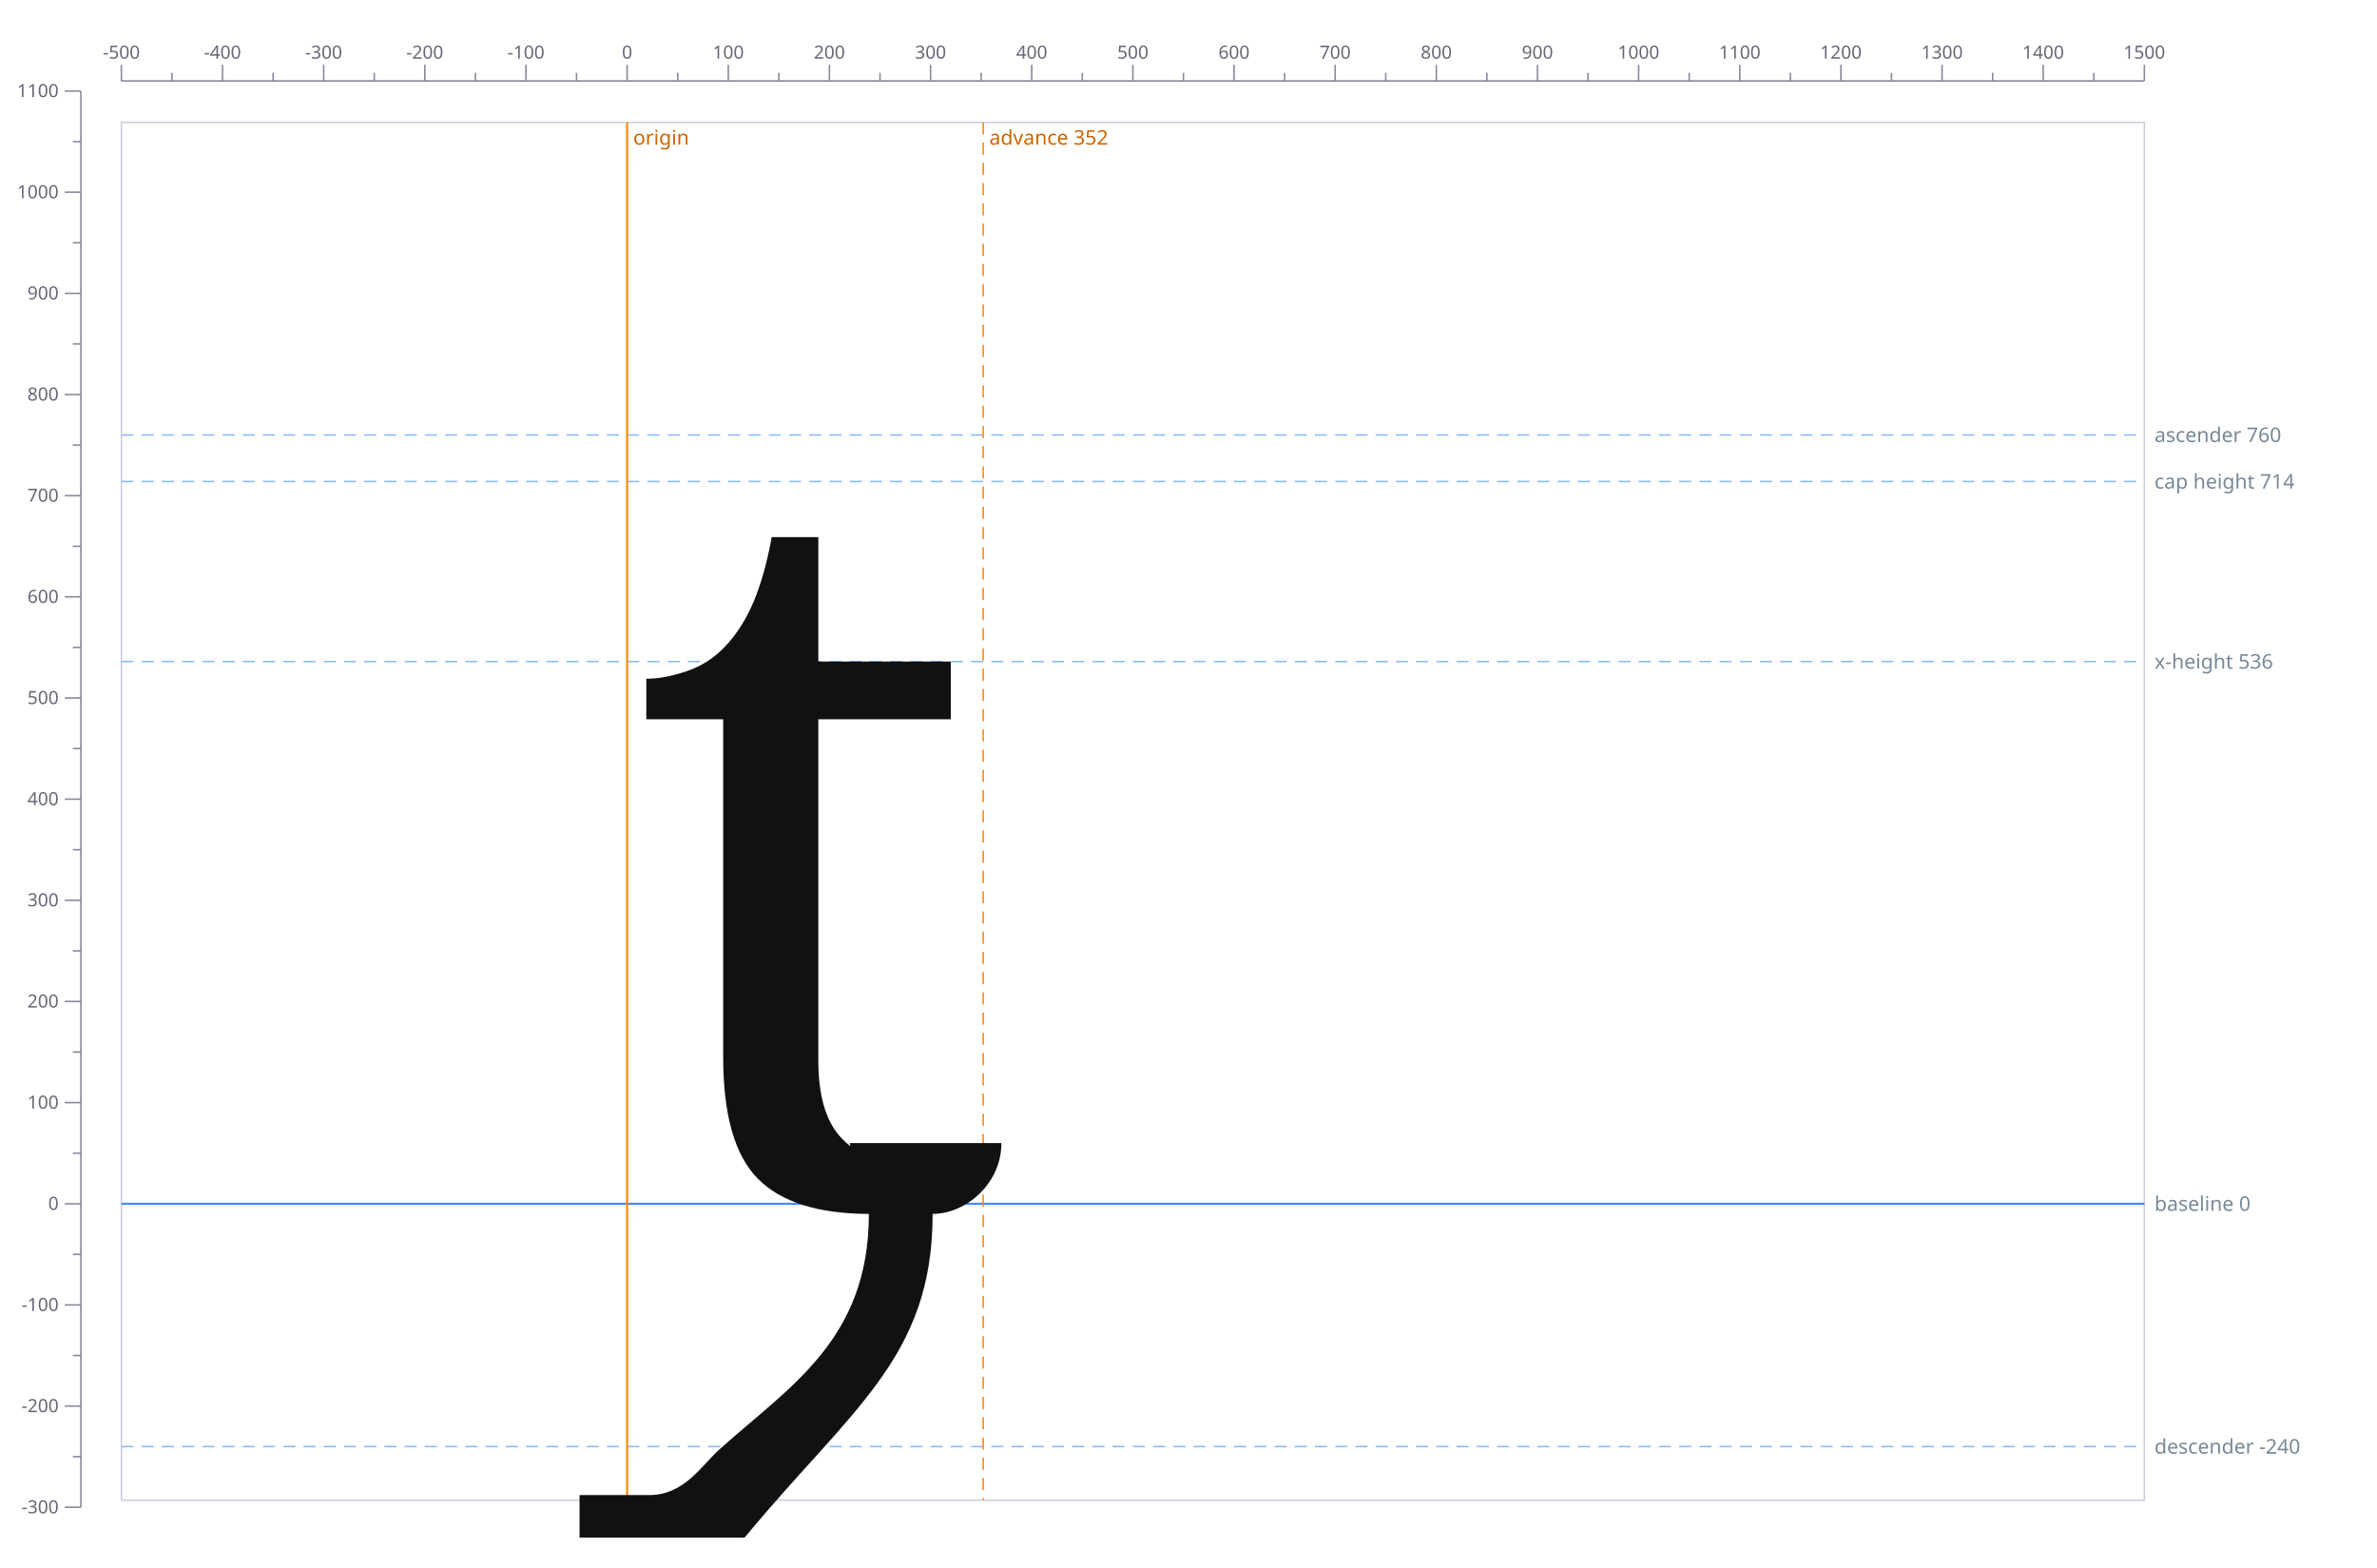
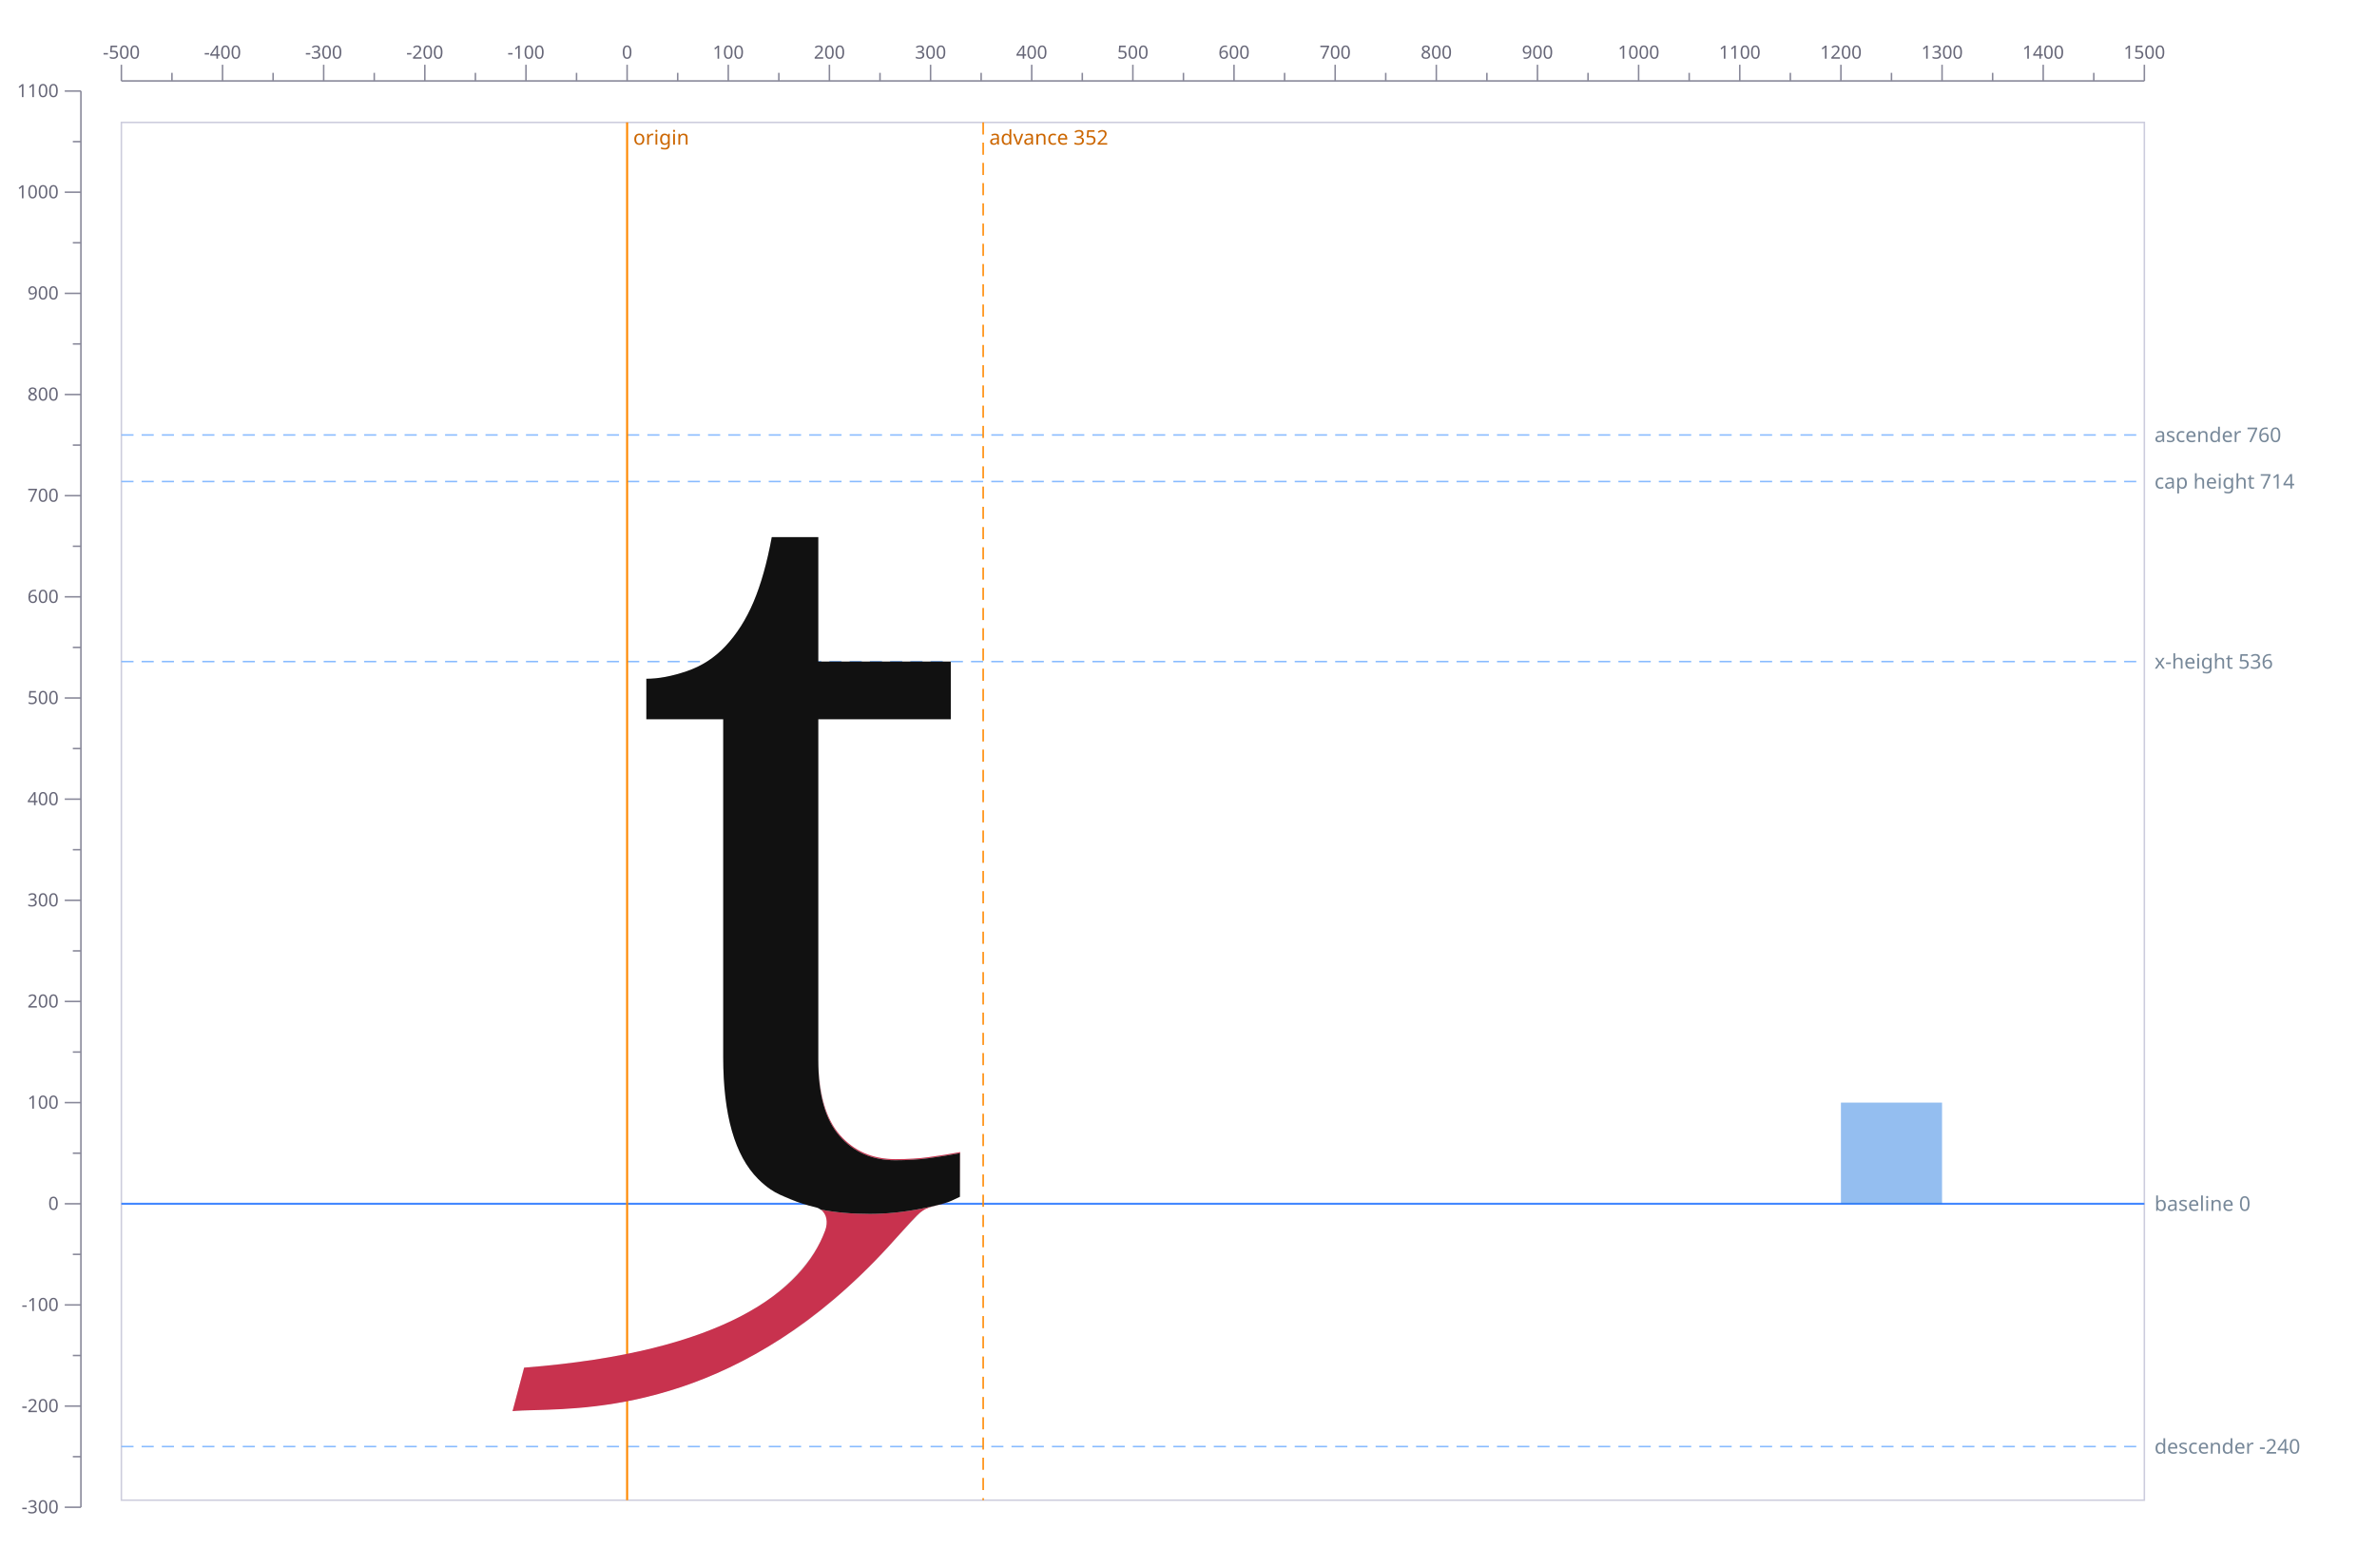
<svg xmlns="http://www.w3.org/2000/svg" viewBox="0 0 2350 1550" data-glyph="t_uni0326" data-family="serif" data-origin="620 1190" data-upm="1000" data-advance="352">
  <g id="guides">
    <rect x="120" y="121" width="2000" height="1362" fill="none" stroke="#ccd" stroke-width="1.5" />
    <line x1="120" x2="2120" y1="1430" y2="1430" stroke="#8bf" stroke-width="1.5" stroke-dasharray="12 8" />
    <text x="2130" y="1437" fill="#789" font-family="sans-serif" font-size="20">descender -240</text>
    <line x1="120" x2="2120" y1="1190" y2="1190" stroke="#48f" stroke-width="2" />
    <text x="2130" y="1197" fill="#789" font-family="sans-serif" font-size="20">baseline 0</text>
    <line x1="120" x2="2120" y1="654" y2="654" stroke="#8bf" stroke-width="1.5" stroke-dasharray="12 8" />
    <text x="2130" y="661" fill="#789" font-family="sans-serif" font-size="20">x-height 536</text>
    <line x1="120" x2="2120" y1="476" y2="476" stroke="#8bf" stroke-width="1.5" stroke-dasharray="12 8" />
    <text x="2130" y="483" fill="#789" font-family="sans-serif" font-size="20">cap height 714</text>
    <line x1="120" x2="2120" y1="430" y2="430" stroke="#8bf" stroke-width="1.5" stroke-dasharray="12 8" />
    <text x="2130" y="437" fill="#789" font-family="sans-serif" font-size="20">ascender 760</text>
    <line x1="620" x2="620" y1="121" y2="1483" stroke="#f80" stroke-width="2" />
    <text x="626" y="143" fill="#c60" font-family="sans-serif" font-size="20">origin</text>
    <line x1="972" x2="972" y1="121" y2="1483" stroke="#f80" stroke-width="1.5" stroke-dasharray="12 8" />
    <text x="978" y="143" fill="#c60" font-family="sans-serif" font-size="20">advance 352</text>
    <line x1="120" x2="2120" y1="80" y2="80" stroke="#889" stroke-width="1.5" />
    <line x1="120" x2="120" y1="80" y2="64" stroke="#889" stroke-width="1.5" />
    <text x="120" y="58" fill="#667" font-family="sans-serif" font-size="18" text-anchor="middle">-500</text>
    <line x1="170" x2="170" y1="80" y2="72" stroke="#889" stroke-width="1.5" />
    <line x1="220" x2="220" y1="80" y2="64" stroke="#889" stroke-width="1.5" />
    <text x="220" y="58" fill="#667" font-family="sans-serif" font-size="18" text-anchor="middle">-400</text>
    <line x1="270" x2="270" y1="80" y2="72" stroke="#889" stroke-width="1.5" />
    <line x1="320" x2="320" y1="80" y2="64" stroke="#889" stroke-width="1.5" />
    <text x="320" y="58" fill="#667" font-family="sans-serif" font-size="18" text-anchor="middle">-300</text>
    <line x1="370" x2="370" y1="80" y2="72" stroke="#889" stroke-width="1.5" />
    <line x1="420" x2="420" y1="80" y2="64" stroke="#889" stroke-width="1.5" />
    <text x="420" y="58" fill="#667" font-family="sans-serif" font-size="18" text-anchor="middle">-200</text>
    <line x1="470" x2="470" y1="80" y2="72" stroke="#889" stroke-width="1.5" />
    <line x1="520" x2="520" y1="80" y2="64" stroke="#889" stroke-width="1.5" />
    <text x="520" y="58" fill="#667" font-family="sans-serif" font-size="18" text-anchor="middle">-100</text>
    <line x1="570" x2="570" y1="80" y2="72" stroke="#889" stroke-width="1.5" />
    <line x1="620" x2="620" y1="80" y2="64" stroke="#889" stroke-width="1.5" />
    <text x="620" y="58" fill="#667" font-family="sans-serif" font-size="18" text-anchor="middle">0</text>
    <line x1="670" x2="670" y1="80" y2="72" stroke="#889" stroke-width="1.5" />
    <line x1="720" x2="720" y1="80" y2="64" stroke="#889" stroke-width="1.5" />
    <text x="720" y="58" fill="#667" font-family="sans-serif" font-size="18" text-anchor="middle">100</text>
    <line x1="770" x2="770" y1="80" y2="72" stroke="#889" stroke-width="1.5" />
    <line x1="820" x2="820" y1="80" y2="64" stroke="#889" stroke-width="1.5" />
    <text x="820" y="58" fill="#667" font-family="sans-serif" font-size="18" text-anchor="middle">200</text>
    <line x1="870" x2="870" y1="80" y2="72" stroke="#889" stroke-width="1.5" />
    <line x1="920" x2="920" y1="80" y2="64" stroke="#889" stroke-width="1.5" />
    <text x="920" y="58" fill="#667" font-family="sans-serif" font-size="18" text-anchor="middle">300</text>
    <line x1="970" x2="970" y1="80" y2="72" stroke="#889" stroke-width="1.5" />
    <line x1="1020" x2="1020" y1="80" y2="64" stroke="#889" stroke-width="1.5" />
    <text x="1020" y="58" fill="#667" font-family="sans-serif" font-size="18" text-anchor="middle">400</text>
    <line x1="1070" x2="1070" y1="80" y2="72" stroke="#889" stroke-width="1.5" />
    <line x1="1120" x2="1120" y1="80" y2="64" stroke="#889" stroke-width="1.5" />
    <text x="1120" y="58" fill="#667" font-family="sans-serif" font-size="18" text-anchor="middle">500</text>
    <line x1="1170" x2="1170" y1="80" y2="72" stroke="#889" stroke-width="1.5" />
    <line x1="1220" x2="1220" y1="80" y2="64" stroke="#889" stroke-width="1.5" />
    <text x="1220" y="58" fill="#667" font-family="sans-serif" font-size="18" text-anchor="middle">600</text>
    <line x1="1270" x2="1270" y1="80" y2="72" stroke="#889" stroke-width="1.5" />
    <line x1="1320" x2="1320" y1="80" y2="64" stroke="#889" stroke-width="1.5" />
    <text x="1320" y="58" fill="#667" font-family="sans-serif" font-size="18" text-anchor="middle">700</text>
    <line x1="1370" x2="1370" y1="80" y2="72" stroke="#889" stroke-width="1.5" />
    <line x1="1420" x2="1420" y1="80" y2="64" stroke="#889" stroke-width="1.5" />
    <text x="1420" y="58" fill="#667" font-family="sans-serif" font-size="18" text-anchor="middle">800</text>
    <line x1="1470" x2="1470" y1="80" y2="72" stroke="#889" stroke-width="1.5" />
    <line x1="1520" x2="1520" y1="80" y2="64" stroke="#889" stroke-width="1.5" />
    <text x="1520" y="58" fill="#667" font-family="sans-serif" font-size="18" text-anchor="middle">900</text>
    <line x1="1570" x2="1570" y1="80" y2="72" stroke="#889" stroke-width="1.5" />
    <line x1="1620" x2="1620" y1="80" y2="64" stroke="#889" stroke-width="1.5" />
    <text x="1620" y="58" fill="#667" font-family="sans-serif" font-size="18" text-anchor="middle">1000</text>
    <line x1="1670" x2="1670" y1="80" y2="72" stroke="#889" stroke-width="1.5" />
    <line x1="1720" x2="1720" y1="80" y2="64" stroke="#889" stroke-width="1.5" />
    <text x="1720" y="58" fill="#667" font-family="sans-serif" font-size="18" text-anchor="middle">1100</text>
    <line x1="1770" x2="1770" y1="80" y2="72" stroke="#889" stroke-width="1.5" />
    <line x1="1820" x2="1820" y1="80" y2="64" stroke="#889" stroke-width="1.5" />
    <text x="1820" y="58" fill="#667" font-family="sans-serif" font-size="18" text-anchor="middle">1200</text>
    <line x1="1870" x2="1870" y1="80" y2="72" stroke="#889" stroke-width="1.5" />
    <line x1="1920" x2="1920" y1="80" y2="64" stroke="#889" stroke-width="1.5" />
    <text x="1920" y="58" fill="#667" font-family="sans-serif" font-size="18" text-anchor="middle">1300</text>
    <line x1="1970" x2="1970" y1="80" y2="72" stroke="#889" stroke-width="1.5" />
    <line x1="2020" x2="2020" y1="80" y2="64" stroke="#889" stroke-width="1.5" />
    <text x="2020" y="58" fill="#667" font-family="sans-serif" font-size="18" text-anchor="middle">1400</text>
    <line x1="2070" x2="2070" y1="80" y2="72" stroke="#889" stroke-width="1.5" />
    <line x1="2120" x2="2120" y1="80" y2="64" stroke="#889" stroke-width="1.5" />
    <text x="2120" y="58" fill="#667" font-family="sans-serif" font-size="18" text-anchor="middle">1500</text>
    <line x1="80" x2="80" y1="90" y2="1490" stroke="#889" stroke-width="1.5" />
    <line x1="80" x2="64" y1="1490" y2="1490" stroke="#889" stroke-width="1.5" />
    <text x="58" y="1496" fill="#667" font-family="sans-serif" font-size="18" text-anchor="end">-300</text>
    <line x1="80" x2="72" y1="1440" y2="1440" stroke="#889" stroke-width="1.5" />
    <line x1="80" x2="64" y1="1390" y2="1390" stroke="#889" stroke-width="1.5" />
    <text x="58" y="1396" fill="#667" font-family="sans-serif" font-size="18" text-anchor="end">-200</text>
    <line x1="80" x2="72" y1="1340" y2="1340" stroke="#889" stroke-width="1.5" />
    <line x1="80" x2="64" y1="1290" y2="1290" stroke="#889" stroke-width="1.5" />
    <text x="58" y="1296" fill="#667" font-family="sans-serif" font-size="18" text-anchor="end">-100</text>
    <line x1="80" x2="72" y1="1240" y2="1240" stroke="#889" stroke-width="1.5" />
    <line x1="80" x2="64" y1="1190" y2="1190" stroke="#889" stroke-width="1.5" />
    <text x="58" y="1196" fill="#667" font-family="sans-serif" font-size="18" text-anchor="end">0</text>
    <line x1="80" x2="72" y1="1140" y2="1140" stroke="#889" stroke-width="1.5" />
    <line x1="80" x2="64" y1="1090" y2="1090" stroke="#889" stroke-width="1.5" />
    <text x="58" y="1096" fill="#667" font-family="sans-serif" font-size="18" text-anchor="end">100</text>
    <line x1="80" x2="72" y1="1040" y2="1040" stroke="#889" stroke-width="1.5" />
    <line x1="80" x2="64" y1="990" y2="990" stroke="#889" stroke-width="1.5" />
    <text x="58" y="996" fill="#667" font-family="sans-serif" font-size="18" text-anchor="end">200</text>
    <line x1="80" x2="72" y1="940" y2="940" stroke="#889" stroke-width="1.5" />
    <line x1="80" x2="64" y1="890" y2="890" stroke="#889" stroke-width="1.5" />
    <text x="58" y="896" fill="#667" font-family="sans-serif" font-size="18" text-anchor="end">300</text>
    <line x1="80" x2="72" y1="840" y2="840" stroke="#889" stroke-width="1.5" />
    <line x1="80" x2="64" y1="790" y2="790" stroke="#889" stroke-width="1.5" />
    <text x="58" y="796" fill="#667" font-family="sans-serif" font-size="18" text-anchor="end">400</text>
    <line x1="80" x2="72" y1="740" y2="740" stroke="#889" stroke-width="1.5" />
    <line x1="80" x2="64" y1="690" y2="690" stroke="#889" stroke-width="1.5" />
    <text x="58" y="696" fill="#667" font-family="sans-serif" font-size="18" text-anchor="end">500</text>
    <line x1="80" x2="72" y1="640" y2="640" stroke="#889" stroke-width="1.5" />
    <line x1="80" x2="64" y1="590" y2="590" stroke="#889" stroke-width="1.5" />
    <text x="58" y="596" fill="#667" font-family="sans-serif" font-size="18" text-anchor="end">600</text>
    <line x1="80" x2="72" y1="540" y2="540" stroke="#889" stroke-width="1.5" />
    <line x1="80" x2="64" y1="490" y2="490" stroke="#889" stroke-width="1.5" />
    <text x="58" y="496" fill="#667" font-family="sans-serif" font-size="18" text-anchor="end">700</text>
    <line x1="80" x2="72" y1="440" y2="440" stroke="#889" stroke-width="1.5" />
    <line x1="80" x2="64" y1="390" y2="390" stroke="#889" stroke-width="1.5" />
    <text x="58" y="396" fill="#667" font-family="sans-serif" font-size="18" text-anchor="end">800</text>
    <line x1="80" x2="72" y1="340" y2="340" stroke="#889" stroke-width="1.5" />
    <line x1="80" x2="64" y1="290" y2="290" stroke="#889" stroke-width="1.5" />
    <text x="58" y="296" fill="#667" font-family="sans-serif" font-size="18" text-anchor="end">900</text>
    <line x1="80" x2="72" y1="240" y2="240" stroke="#889" stroke-width="1.5" />
    <line x1="80" x2="64" y1="190" y2="190" stroke="#889" stroke-width="1.5" />
    <text x="58" y="196" fill="#667" font-family="sans-serif" font-size="18" text-anchor="end">1000</text>
    <line x1="80" x2="72" y1="140" y2="140" stroke="#889" stroke-width="1.5" />
    <line x1="80" x2="64" y1="90" y2="90" stroke="#889" stroke-width="1.5" />
    <text x="58" y="96" fill="#667" font-family="sans-serif" font-size="18" text-anchor="end">1100</text>
-     <path id="ghost" fill="#000" opacity="0.14" d="M715 1045V711H639V671Q657 671 679.0 663.5Q701 656 717 639Q734 621 745.0 595.0Q756 569 763 531H809V654H940V711H809V1048Q809 1099 830 1123Q835 1129 841 1133L840 1130H990Q990 1160 968.5 1180.0Q947 1200 922 1200V1201Q922 1254 908.0 1293.0Q894 1332 868.5 1366.0Q843 1400 809.5 1436.0Q776 1472 736 1520H573V1478H642Q668 1478 683.5 1461.0Q699 1444 711 1433Q737 1410 763.5 1387.5Q790 1365 811.5 1339.5Q833 1314 846.0 1280.5Q859 1247 859 1200Q784 1200 750 1165Q715 1131 715 1045Z" />
+     <path id="ghost" fill="#000" opacity="0.14" d="M529 1394Q522 1394 516.5 1394.5Q511 1395 507 1395L518 1352Q617 1344 678.5 1323.5Q740 1303 772.5 1274.5Q805 1246 816 1216Q821 1202 811 1196Q809 1194 806 1193Q793 1190 782 1186Q775 1183 771.0 1181.0Q767 1179 762 1176Q759 1174 756 1171Q753 1169 750 1165Q715 1131 715 1045V711H639V671Q657 671 679.0 663.5Q701 656 717 639Q734 621 745.0 595.0Q756 569 763 531H809V654H940V711H809V1048Q809 1099 830 1123Q809 1099 809 1047Q809 1098 830 1122Q851 1146 885 1146Q904 1146 918 1144Q932 1142 949 1139V1183Q946 1184 943.5 1185.5Q941 1187 938 1188Q934 1189 933 1190Q924 1192 918.5 1193.5Q913 1195 907 1202Q901 1208 893.0 1216.5Q885 1225 878 1233Q824 1291 772.0 1323.5Q720 1356 673.5 1371.0Q627 1386 590.0 1389.5Q553 1393 529 1394Z" />
  </g>
  <g id="glyph">
-     <path id="shape1" fill="#111" d="M749.5 1165.5Q783.773 1199.773 859 1199.998L859.0 1200.0C859.0 1324.49 780.84 1370.439 711.111 1433C694.363 1448.026 676.555 1478.0 642.0 1478.0H573.0V1520.0H736.09C841.265 1393.004 921.622 1342.627 921.999 1201.0H922.0V1200.0C955.0 1200.0 990.0 1170.0 990.0 1130.0H840.0L840.858 1133.159Q835.053 1128.774 830.0 1123.0Q809.0 1099.0 809.0 1048.0V711.0H940.0V654.0H809.0V531.0H763.0Q756.0 569.0 745.0 595.0Q734.0 621.0 717.0 639.0Q701.0 656.0 679.0 663.5Q657.0 671.0 639.0 671.0V711.0H715.0V1045.0Q715.0 1131.0 749.5 1165.5Z" />
+     <path id="tail" fill="#c8324e" d="M506.7 1395.0C512.3 1394.4 519.7 1394.2 528.8 1394.0C592.3 1392.3 735.1 1388.5 878.0 1232.7C887.8 1222.1 898.5 1209.7 906.5 1201.6C915.1 1193.0 920.8 1193.3 932.5 1190.0C934.3 1189.5 935.9 1188.9 937.5 1188.3Q926.3 1191.9 910.0 1195.0Q884.0 1200.0 860.0 1200.0Q833.1 1200.0 811.4 1195.7C817.4 1199.9 818.7 1208.5 815.8 1216.4C793.8 1276.1 716.4 1336.6 518.2 1352.0ZM949.0 1183.1 949.3 1138.9C938.6 1140.9 928.3 1142.6 918.3 1143.9C908.3 1145.3 897.3 1145.9 885.3 1145.9C862.6 1145.9 844.3 1137.9 830.3 1121.9Q809.3 1097.9 809.3 1046.9Q809.0 1099.0 830.0 1123.0Q851.0 1147.0 885.0 1147.0Q903.0 1147.0 918.0 1145.0Q933.0 1143.0 949.0 1140.0ZM756.1 1171.5C758.1 1173.1 760.0 1174.5 761.7 1175.7Q758.8 1173.7 756.1 1171.5Z" />
+     <path id="letter" fill="#111" d="M860.0 1200.0Q884.0 1200.0 910.0 1195.0Q926.3 1191.9 937.5 1188.3C941.8 1186.7 945.6 1184.6 949.0 1183.1V1140.0Q933.0 1143.0 918.0 1145.0Q903.0 1147.0 885.0 1147.0Q851.0 1147.0 830.0 1123.0Q809.0 1099.0 809.0 1048.0V711.0H940.0V654.0H809.0V531.0H763.0Q756.0 569.0 745.0 595.0Q734.0 621.0 717.0 639.0Q701.0 656.0 679.0 663.5Q657.0 671.0 639.0 671.0V711.0H715.0V1045.0Q715.0 1131.0 749.5 1165.5Q752.6 1168.6 756.0 1171.4Q758.8 1173.7 761.7 1175.7C768.1 1180.1 773.1 1181.9 782.1 1185.7Q793.2 1190.4 806.4 1193.5C808.3 1193.9 810.0 1194.7 811.4 1195.7Q833.1 1200.0 860.0 1200.0Z" />
+   </g>
+   <g id="cut" style="opacity:0.5">
+     <path id="spare-cut" fill="#2a7de1" d="M1820 1190h100v-100h-100z" />
  </g>
</svg>
